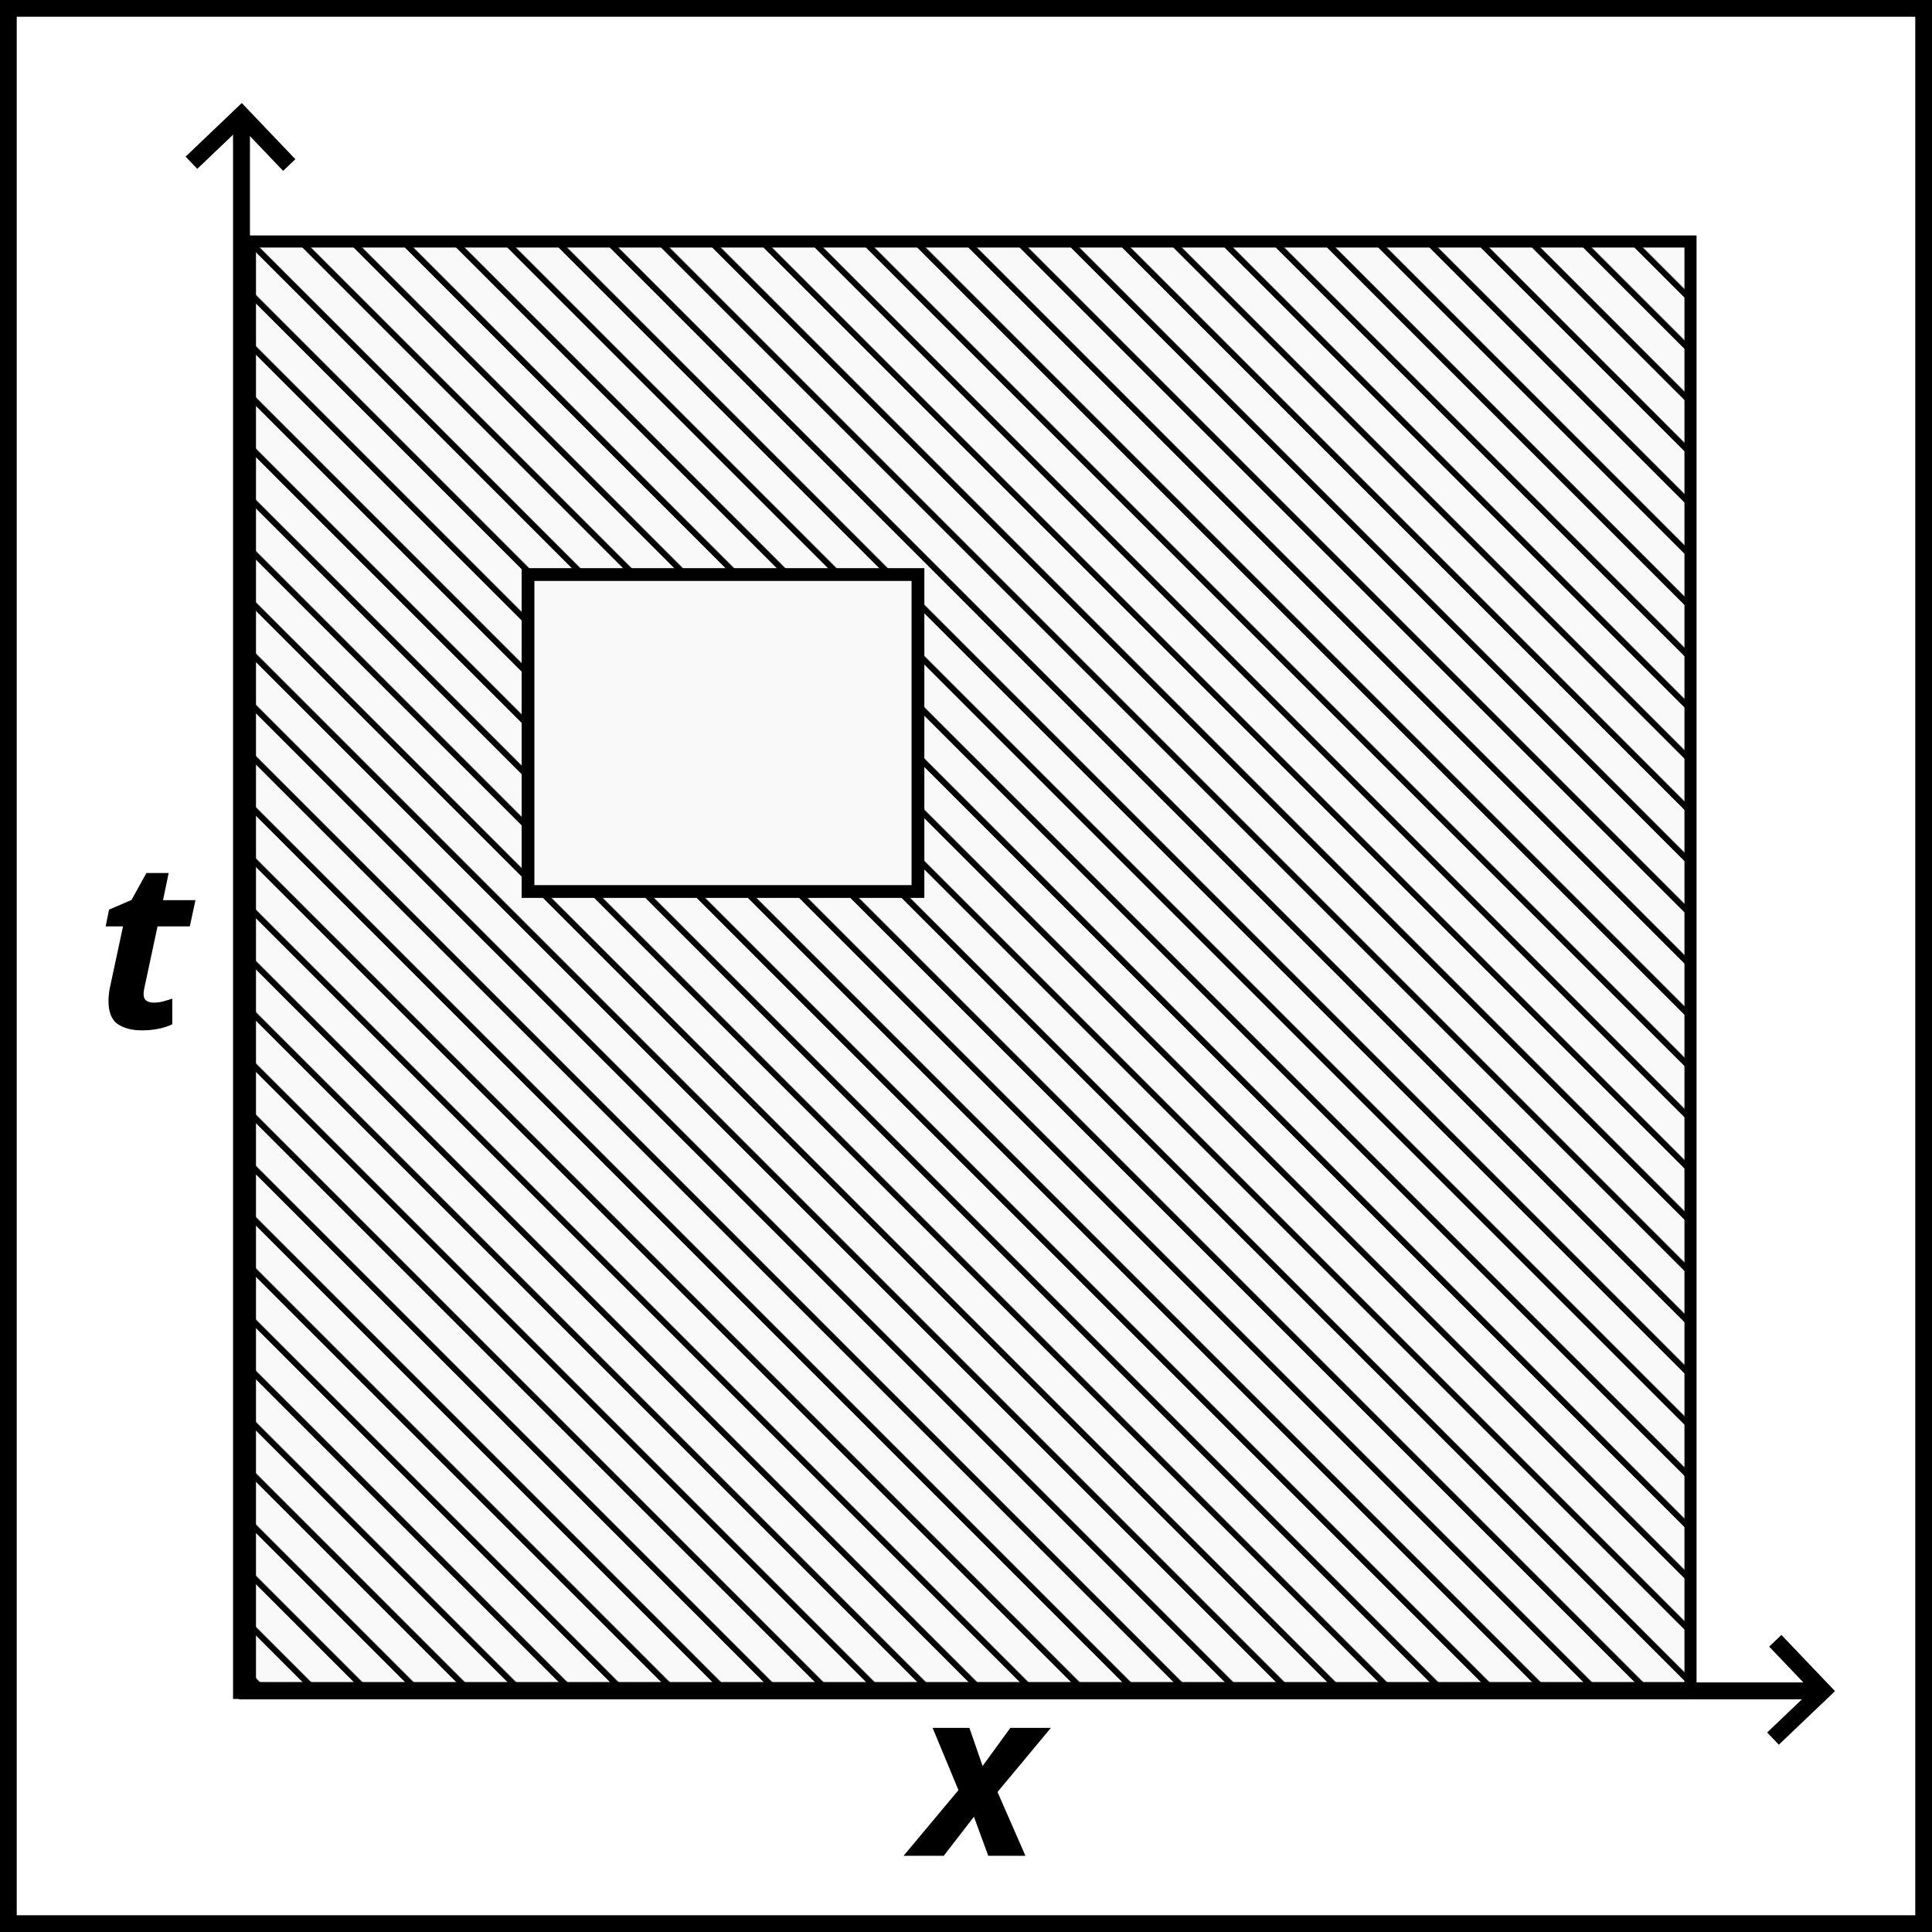
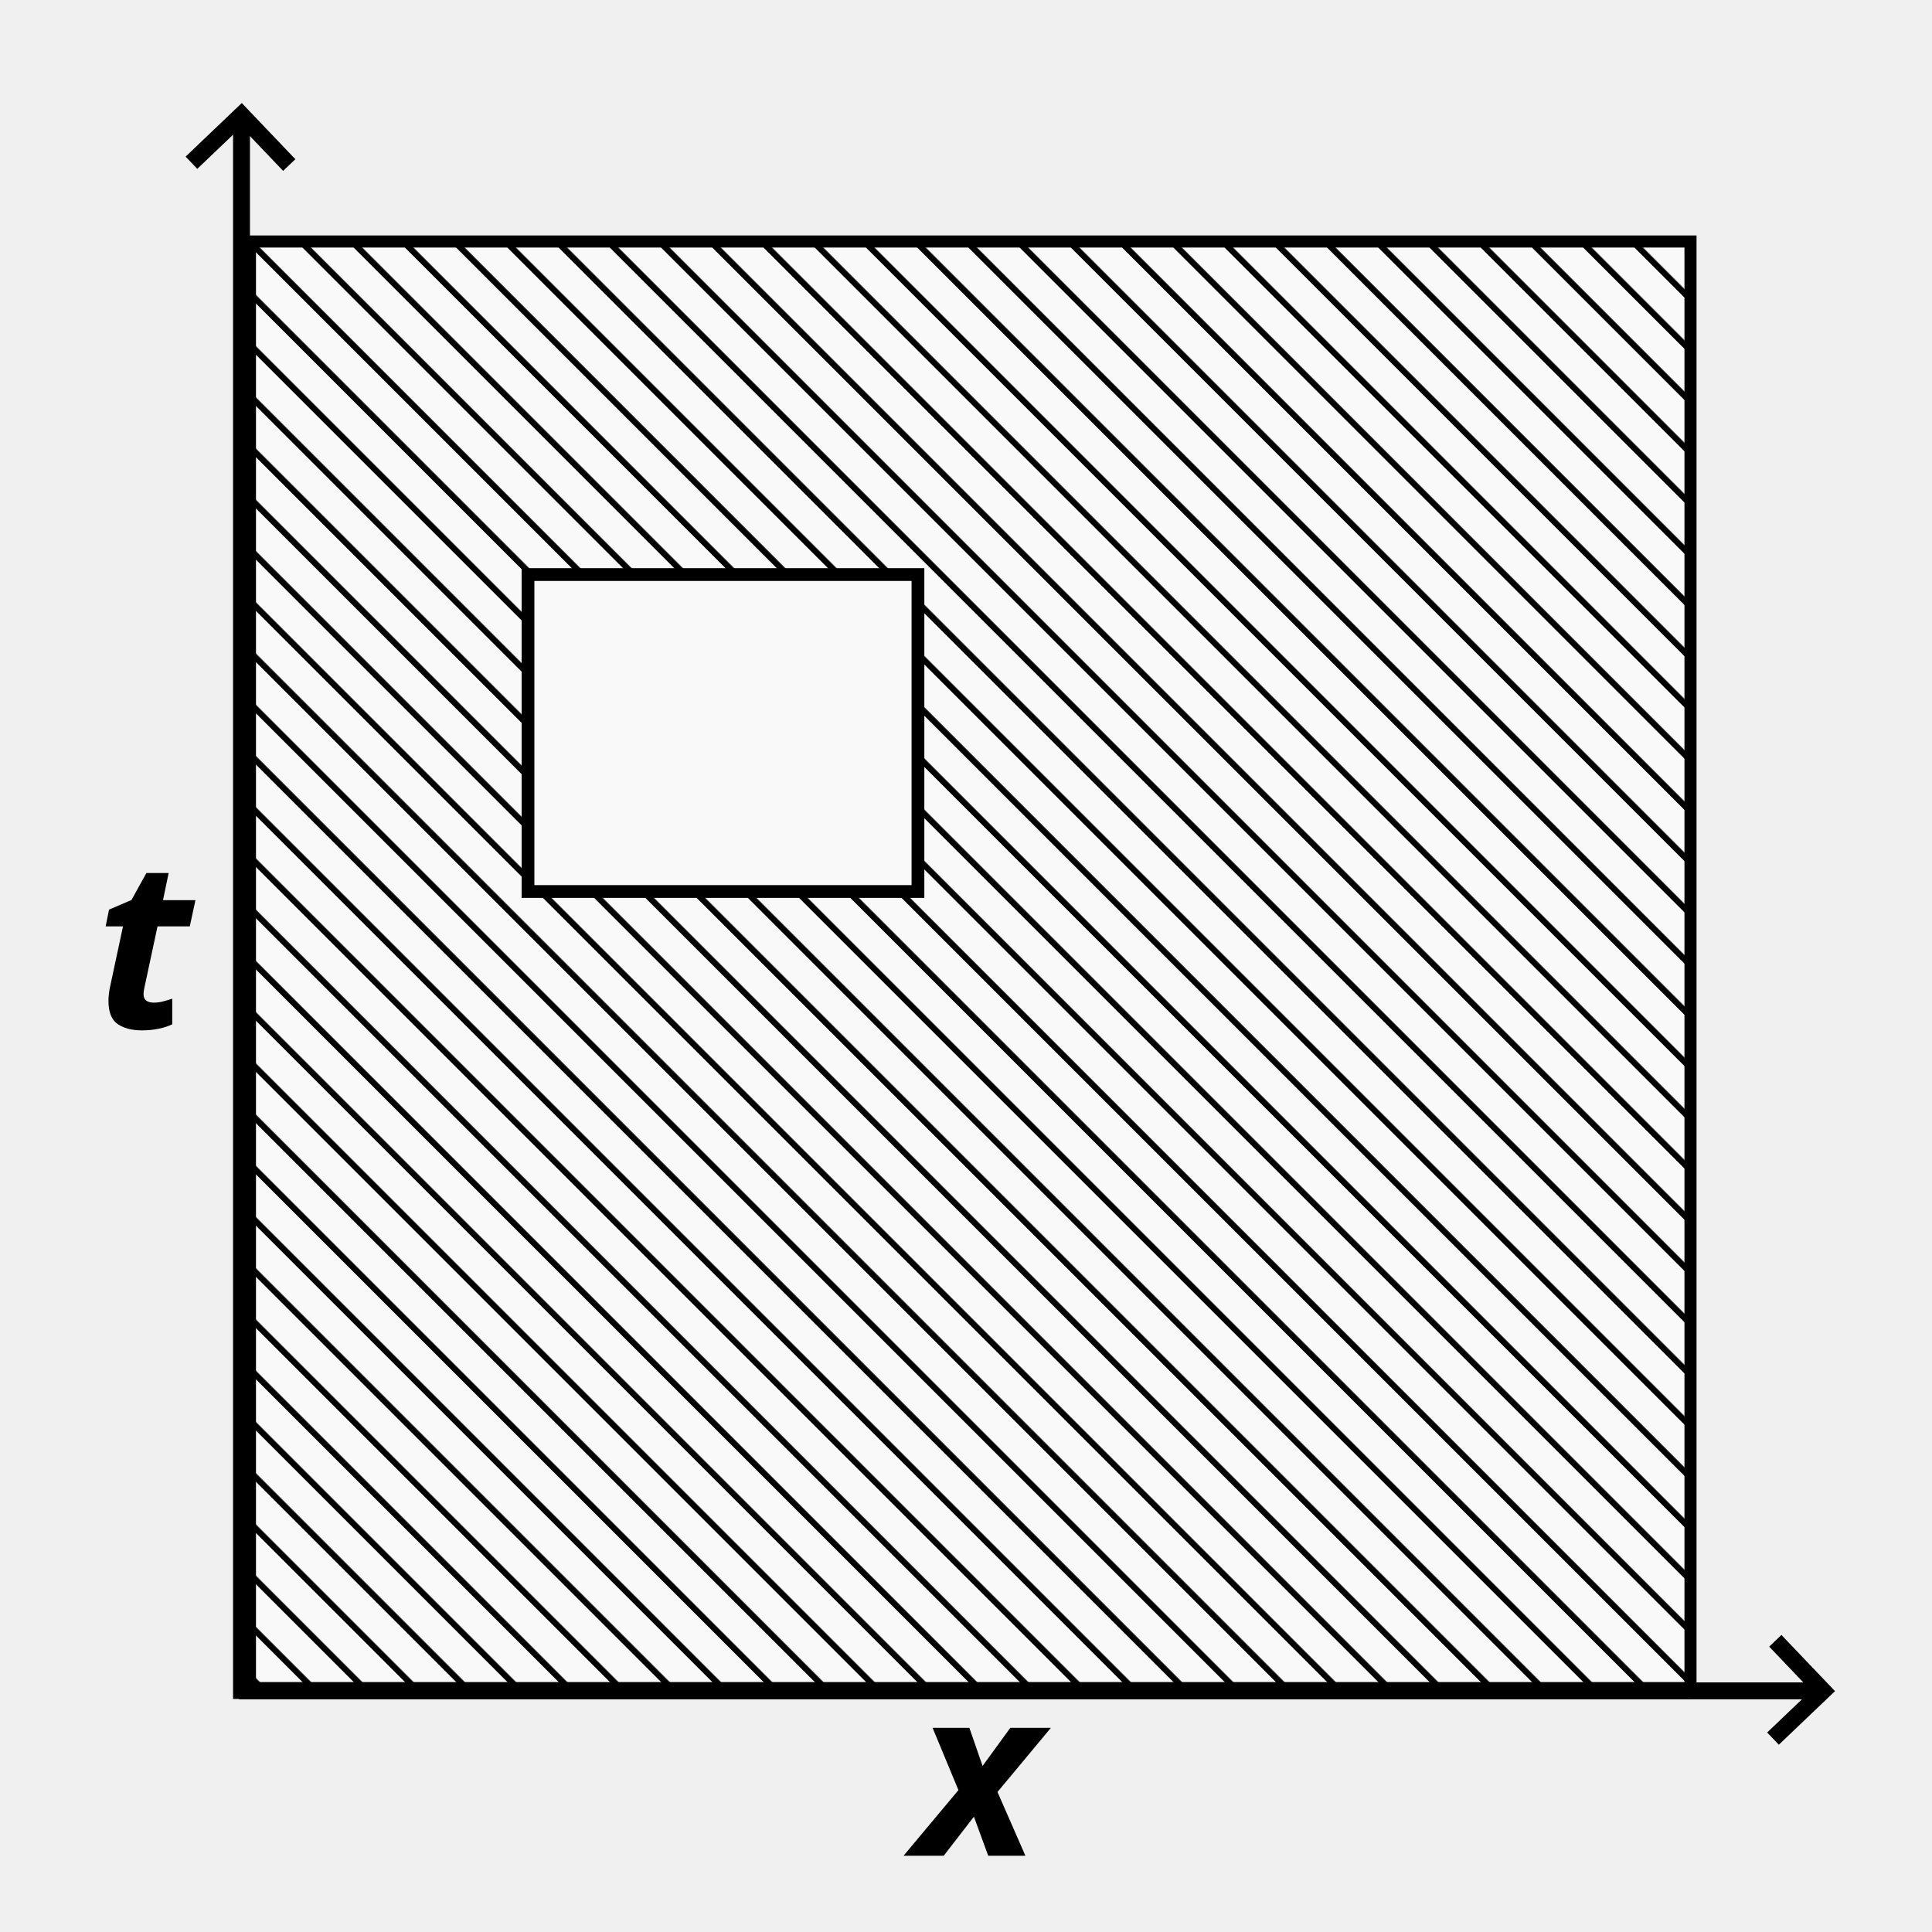
<svg xmlns="http://www.w3.org/2000/svg" xmlns:xlink="http://www.w3.org/1999/xlink" width="160mm" height="160mm" viewBox="0 0 160 160" version="1.1" id="svg1" xml:space="preserve">
  <defs id="defs1">
-     <pattern xlink:href="#Strips1_5" preserveAspectRatio="xMidYMid" id="pattern15" patternTransform="matrix(0.3535534,-0.3535534,0.3535534,0.3535534,0,0)" x="0" y="0" />
+     <pattern xlink:href="#Strips1_5" preserveAspectRatio="xMidYMid" id="pattern15" patternTransform="matrix(0.3535534,-0.3535534,0.3535534,0.3535534,56.09573,25.35834)" x="0" y="0" />
    <pattern patternUnits="userSpaceOnUse" width="6" height="1" patternTransform="translate(0,0) scale(2,2)" preserveAspectRatio="xMidYMid" id="Strips1_5" style="fill:#000000">
      <rect style="stroke:none" x="0" y="-0.5" width="1" height="2" id="rect164" />
    </pattern>
  </defs>
  <g id="layer1" transform="translate(-259.326,-76.15782)">
-     <g id="g17">
-       <rect style="fill:#ffffff;fill-opacity:1;stroke:#000000;stroke-width:1.386;stroke-dasharray:none;stroke-opacity:1" id="rect16" width="158.614" height="158.614" x="260.019" y="76.851" />
-       <g id="g16" transform="translate(56.09573,25.35834)">
-         <rect style="fill:#f9f9f9;fill-opacity:1;stroke-width:0" id="rect1-3" width="120" height="120" x="223.23" y="70.799" />
-         <rect style="fill:url(#pattern15);stroke:#000000;stroke-width:1;stroke-dasharray:none;stroke-opacity:1" id="rect1" width="120" height="120" x="223.23" y="70.799" />
-         <rect style="fill:#f9f9f9;fill-opacity:1;stroke:#000000;stroke-width:1.058;stroke-dasharray:none;stroke-opacity:1" id="rect4" width="32.293" height="26.249" x="246.958" y="98.381" />
-         <text xml:space="preserve" style="font-style:normal;font-variant:normal;font-weight:500;font-stretch:normal;font-size:19.403px;font-family:'Frank Ruehl CLM';-inkscape-font-specification:'Frank Ruehl CLM Medium';writing-mode:lr-tb;direction:ltr;fill:#000000;fill-opacity:1;stroke:#000000;stroke-width:0;stroke-dasharray:none;stroke-opacity:1" x="211.09" y="135.941" id="text15-5-2-9">
-           <tspan id="tspan15-0-4-0" style="font-style:oblique;font-variant:normal;font-weight:bold;font-stretch:normal;font-size:19.403px;font-family:'Frank Ruehl CLM';-inkscape-font-specification:'Frank Ruehl CLM Bold Oblique';fill:#000000;fill-opacity:1;stroke-width:0;stroke-dasharray:none" x="211.09" y="135.941">t</tspan>
-         </text>
-         <text xml:space="preserve" style="font-style:normal;font-variant:normal;font-weight:500;font-stretch:normal;font-size:19.403px;font-family:'Frank Ruehl CLM';-inkscape-font-specification:'Frank Ruehl CLM Medium';writing-mode:lr-tb;direction:ltr;fill:#000000;fill-opacity:1;stroke:#000000;stroke-width:0;stroke-dasharray:none;stroke-opacity:1" x="279.01" y="204.487" id="text15-5-2-9-8">
-           <tspan id="tspan15-0-4-0-9" style="font-style:oblique;font-variant:normal;font-weight:bold;font-stretch:normal;font-size:19.403px;font-family:'Frank Ruehl CLM';-inkscape-font-specification:'Frank Ruehl CLM Bold Oblique';fill:#000000;fill-opacity:1;stroke-width:0;stroke-dasharray:none" x="279.01" y="204.487">x</tspan>
-         </text>
-         <path style="fill:none;fill-opacity:1;stroke:#000000;stroke-width:1.4;stroke-dasharray:none;stroke-opacity:1" d="M 343.23,190.799 H 223.23 V 60.322" id="path15" />
-         <path style="fill:none;fill-opacity:1;stroke:#000000;stroke-width:1.4;stroke-dasharray:none;stroke-opacity:1" d="M 223.73,70.829 V 190.829 h 130.477" id="path15-0" />
-         <path style="fill:none;fill-opacity:1;stroke:#000000;stroke-width:1.4;stroke-dasharray:none;stroke-opacity:1" d="m 219.084,64.277 4.146,-3.955 3.955,4.146" id="path16" />
-         <path style="fill:none;fill-opacity:1;stroke:#000000;stroke-width:1.4;stroke-dasharray:none;stroke-opacity:1" d="m 350.253,186.682 3.955,4.146 -4.146,3.955" id="path16-4" />
+     <g id="g9">
+       <g id="g8">
+         <g id="g7">
+           <g id="g6">
+             <g id="g5">
+               <g id="g4">
+                 <g id="g3">
+                   <g id="g2">
+                     <g id="g1">
+                       <rect style="fill:#f9f9f9;fill-opacity:1;stroke-width:0" id="rect1-3" width="120" height="120" x="279.326" y="96.158" />
+                       <rect style="fill:url(#pattern15);stroke:#000000;stroke-width:1;stroke-dasharray:none;stroke-opacity:1" id="rect1" width="120" height="120" x="279.326" y="96.158" />
+                       <rect style="fill:#f9f9f9;fill-opacity:1;stroke:#000000;stroke-width:1.058;stroke-dasharray:none;stroke-opacity:1" id="rect4" width="32.293" height="26.249" x="303.053" y="123.74" />
+                       <text xml:space="preserve" style="font-style:normal;font-variant:normal;font-weight:500;font-stretch:normal;font-size:19.403px;font-family:'Frank Ruehl CLM';-inkscape-font-specification:'Frank Ruehl CLM Medium';writing-mode:lr-tb;direction:ltr;fill:#000000;fill-opacity:1;stroke:#000000;stroke-width:0;stroke-dasharray:none;stroke-opacity:1" x="267.185" y="161.3" id="text15-5-2-9">
+                         <tspan id="tspan15-0-4-0" style="font-style:oblique;font-variant:normal;font-weight:bold;font-stretch:normal;font-size:19.403px;font-family:'Frank Ruehl CLM';-inkscape-font-specification:'Frank Ruehl CLM Bold Oblique';fill:#000000;fill-opacity:1;stroke-width:0;stroke-dasharray:none" x="267.185" y="161.3">t</tspan>
+                       </text>
+                       <text xml:space="preserve" style="font-style:normal;font-variant:normal;font-weight:500;font-stretch:normal;font-size:19.403px;font-family:'Frank Ruehl CLM';-inkscape-font-specification:'Frank Ruehl CLM Medium';writing-mode:lr-tb;direction:ltr;fill:#000000;fill-opacity:1;stroke:#000000;stroke-width:0;stroke-dasharray:none;stroke-opacity:1" x="335.106" y="229.845" id="text15-5-2-9-8">
+                         <tspan id="tspan15-0-4-0-9" style="font-style:oblique;font-variant:normal;font-weight:bold;font-stretch:normal;font-size:19.403px;font-family:'Frank Ruehl CLM';-inkscape-font-specification:'Frank Ruehl CLM Bold Oblique';fill:#000000;fill-opacity:1;stroke-width:0;stroke-dasharray:none" x="335.106" y="229.845">x</tspan>
+                       </text>
+                       <path style="fill:none;fill-opacity:1;stroke:#000000;stroke-width:1.4;stroke-dasharray:none;stroke-opacity:1" d="M 399.326,216.158 H 279.326 V 85.68" id="path15" />
+                       <path style="fill:none;fill-opacity:1;stroke:#000000;stroke-width:1.4;stroke-dasharray:none;stroke-opacity:1" d="M 279.826,96.187 V 216.187 h 130.477" id="path15-0" />
+                       <path style="fill:none;fill-opacity:1;stroke:#000000;stroke-width:1.4;stroke-dasharray:none;stroke-opacity:1" d="m 275.18,89.635 4.146,-3.955 3.955,4.146" id="path16" />
+                       <path style="fill:none;fill-opacity:1;stroke:#000000;stroke-width:1.4;stroke-dasharray:none;stroke-opacity:1" d="m 406.349,212.041 3.955,4.146 -4.146,3.955" id="path16-4" />
+                     </g>
+                   </g>
+                 </g>
+               </g>
+             </g>
+           </g>
+         </g>
      </g>
    </g>
  </g>
</svg>
